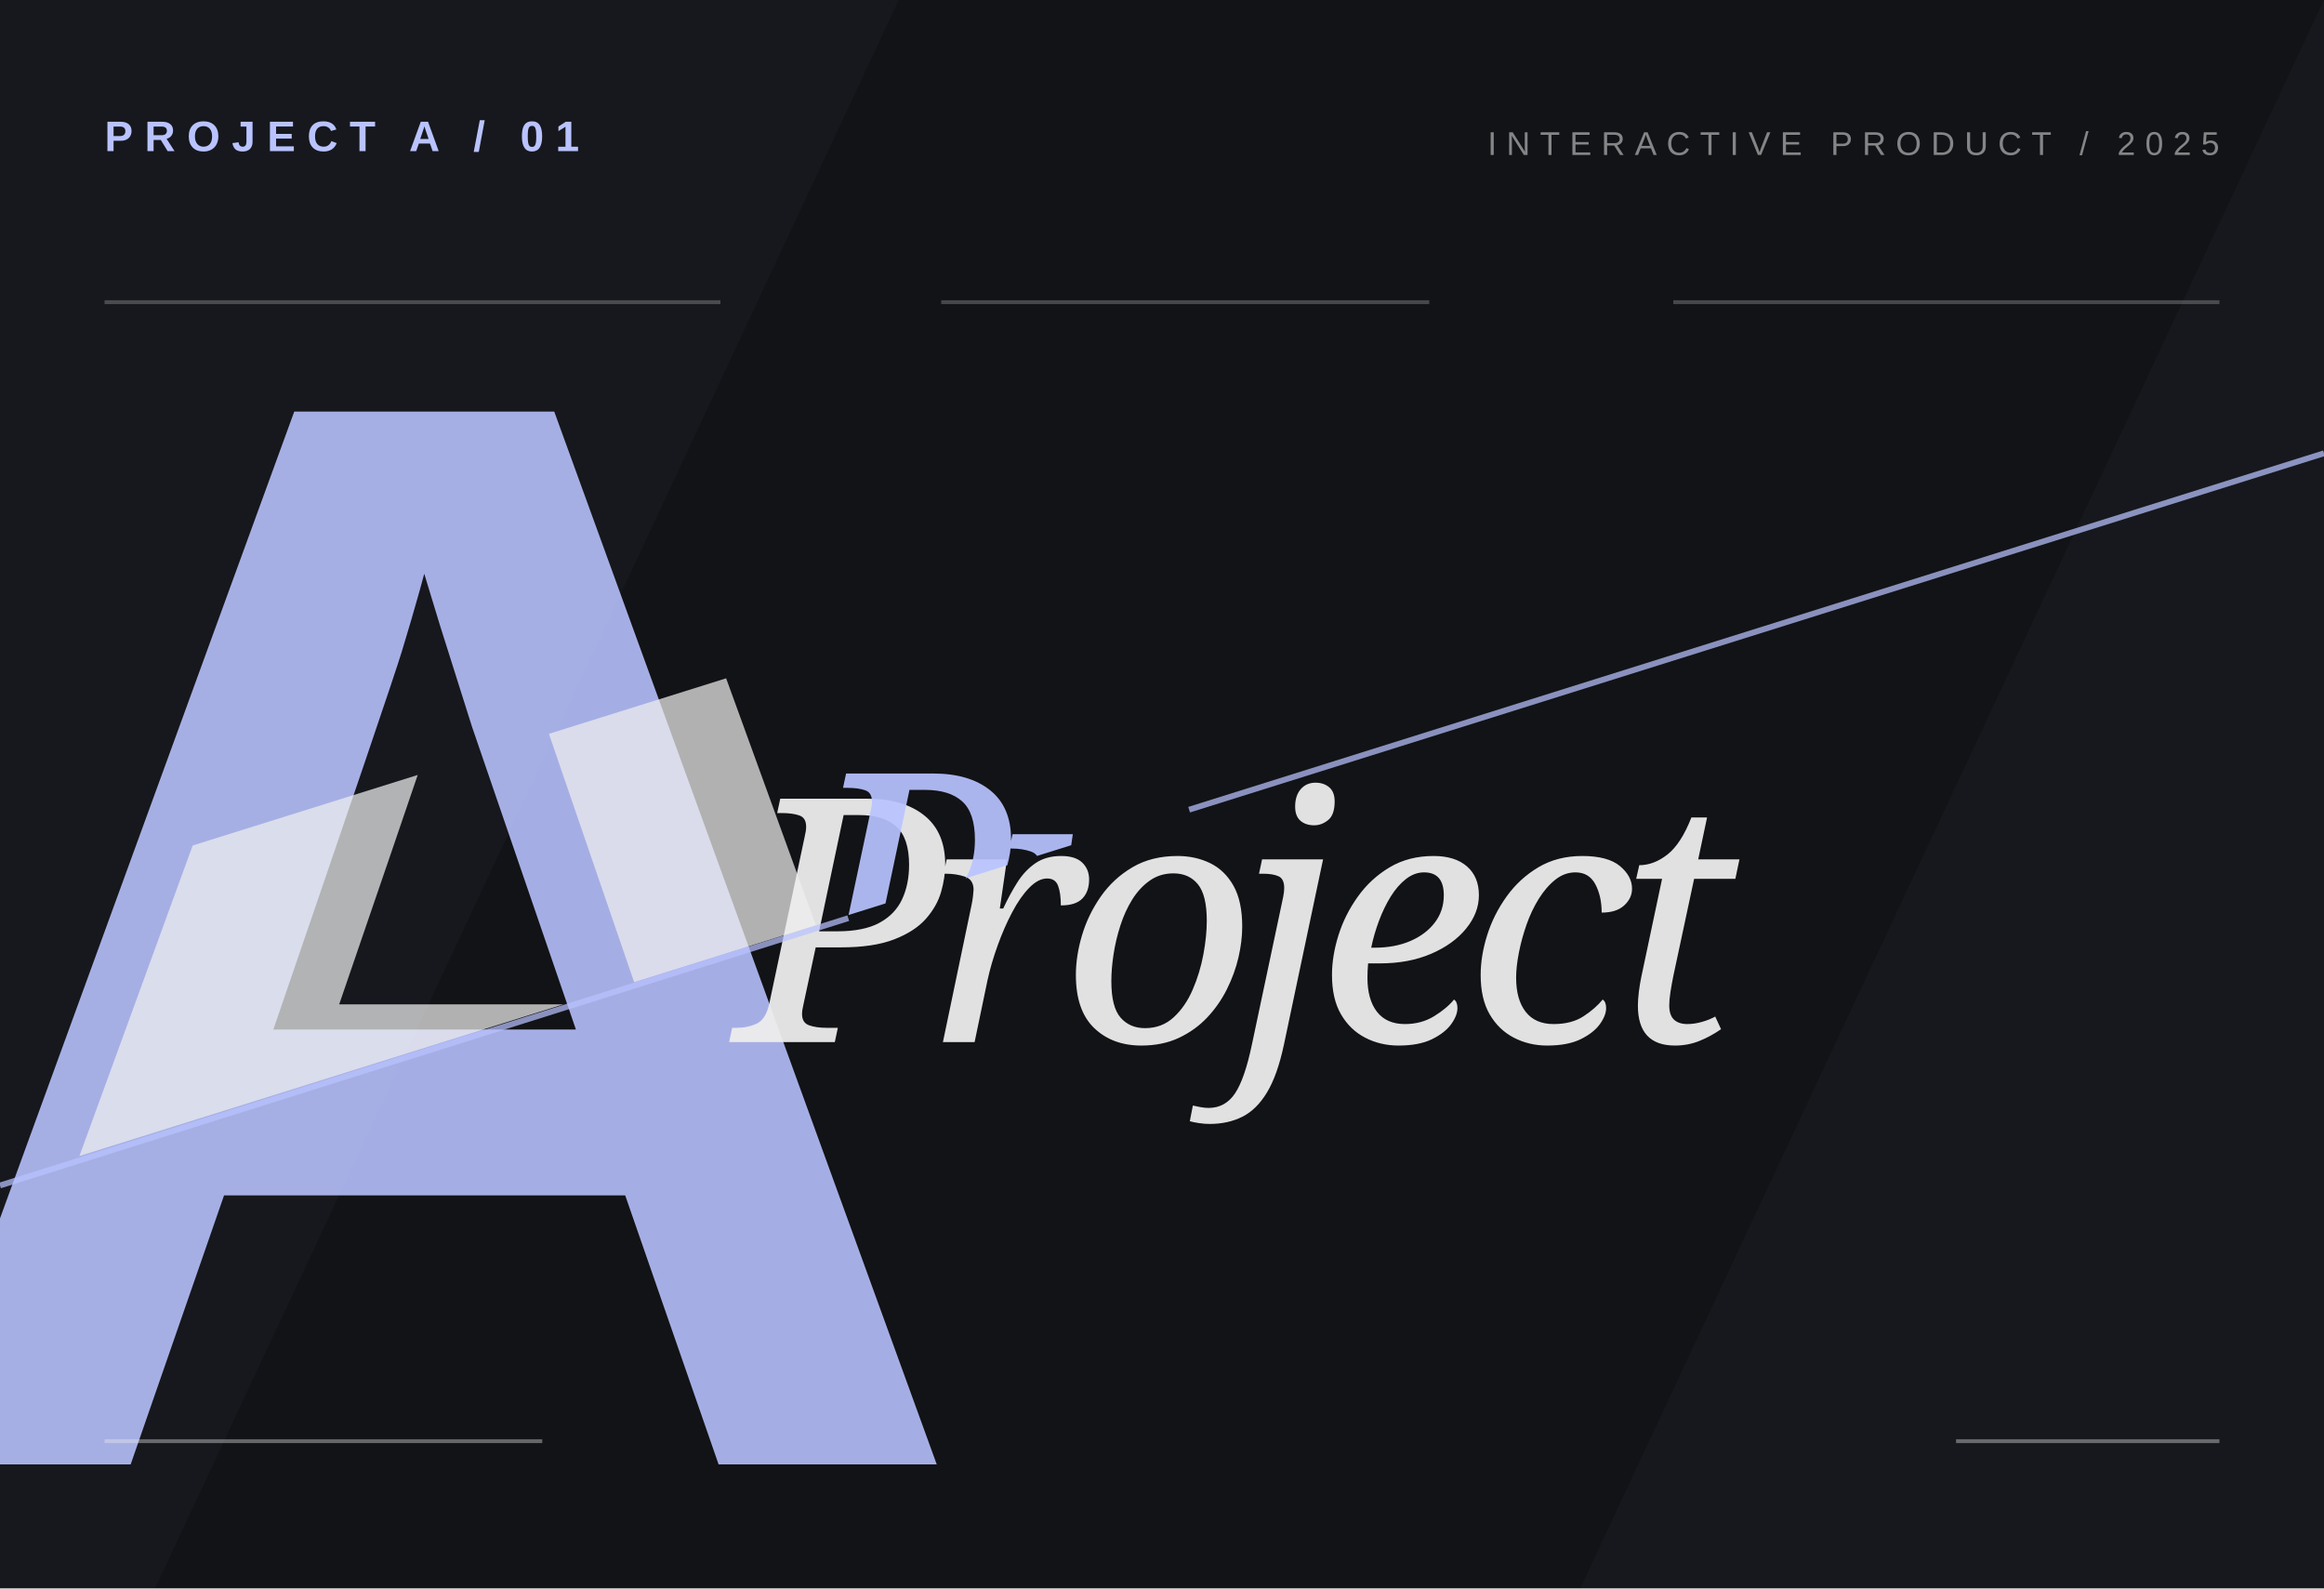
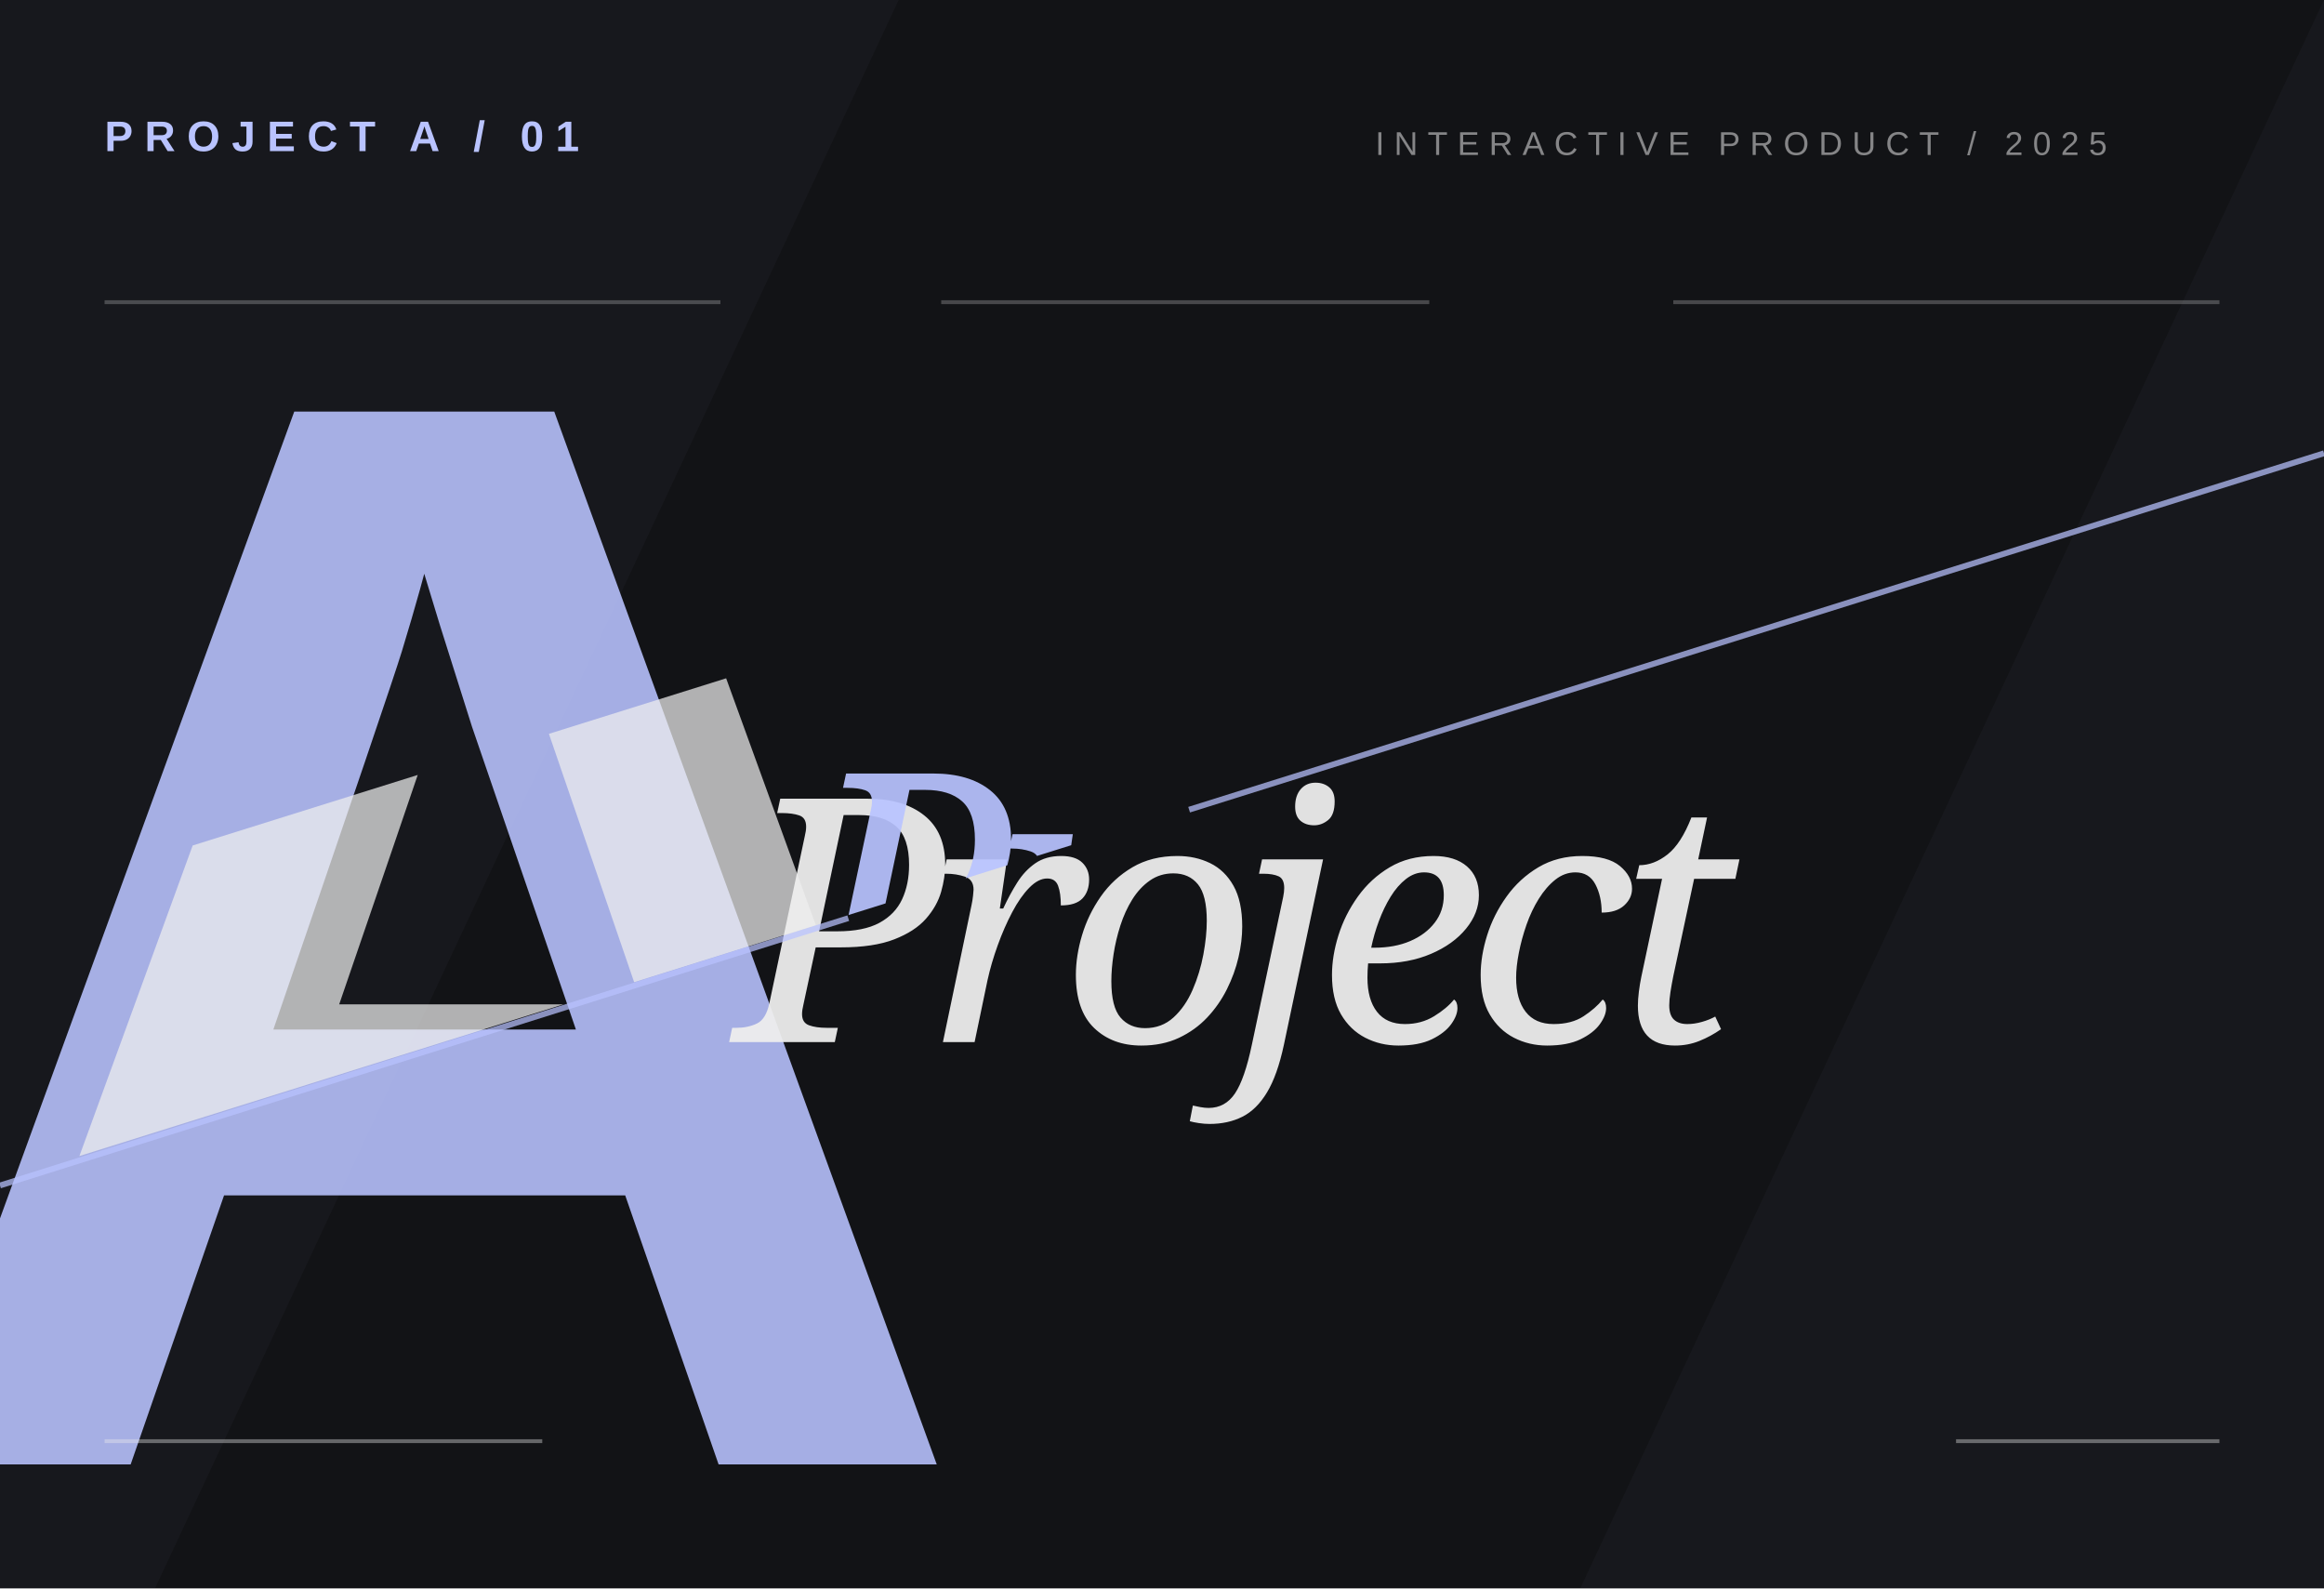
<svg xmlns="http://www.w3.org/2000/svg" viewBox="0 0 1200 820">
  <defs>
    <clipPath id="a-slice">
      <path d="M0 470 1200 94v142L0 612Z" />
    </clipPath>
  </defs>
  <rect width="1200" height="820" fill="#121316" />
  <path d="M0 0h464L80 820H0ZM1200 0v820H816Z" fill="#b9c3ff" fill-opacity=".035" />
  <text x="54" y="78" fill="#b9c3ff" font-family="Arial,sans-serif" font-size="22" font-weight="700" letter-spacing="6">PROJECT A / 01</text>
-   <text x="1146" y="80" text-anchor="end" fill="#eeeeee" fill-opacity=".52" font-family="Arial,sans-serif" font-size="17" letter-spacing="5">INTERACTIVE PRODUCT / 2025</text>
+   <text x="1088" y="80" text-anchor="end" fill="#eeeeee" fill-opacity=".52" font-family="Arial,sans-serif" font-size="17" letter-spacing="5">INTERACTIVE PRODUCT / 2025</text>
  <text x="-66" y="756" fill="#b9c3ff" fill-opacity=".88" font-family="Arial Black,Arial,sans-serif" font-size="790" font-weight="900" letter-spacing="-58">A</text>
  <text x="380" y="538" fill="#eeeeee" fill-opacity=".94" font-family="Georgia,serif" font-size="176" font-style="italic" letter-spacing="-10">Project</text>
  <g clip-path="url(#a-slice)" transform="translate(34 -13)">
    <text x="-66" y="756" fill="#eeeeee" fill-opacity=".72" font-family="Arial Black,Arial,sans-serif" font-size="790" font-weight="900" letter-spacing="-58">A</text>
    <text x="380" y="538" fill="#b9c3ff" fill-opacity=".92" font-family="Georgia,serif" font-size="176" font-style="italic" letter-spacing="-10">Project</text>
  </g>
  <path d="M54 156h318M486 156h252M864 156h282" stroke="#eeeeee" stroke-opacity=".24" stroke-width="2" />
  <path d="M0 612 438 474M614 418l586-184" stroke="#b9c3ff" stroke-opacity=".72" stroke-width="3" />
  <path d="M54 744h226M1010 744h136" stroke="#eeeeee" stroke-opacity=".38" stroke-width="2" />
</svg>
